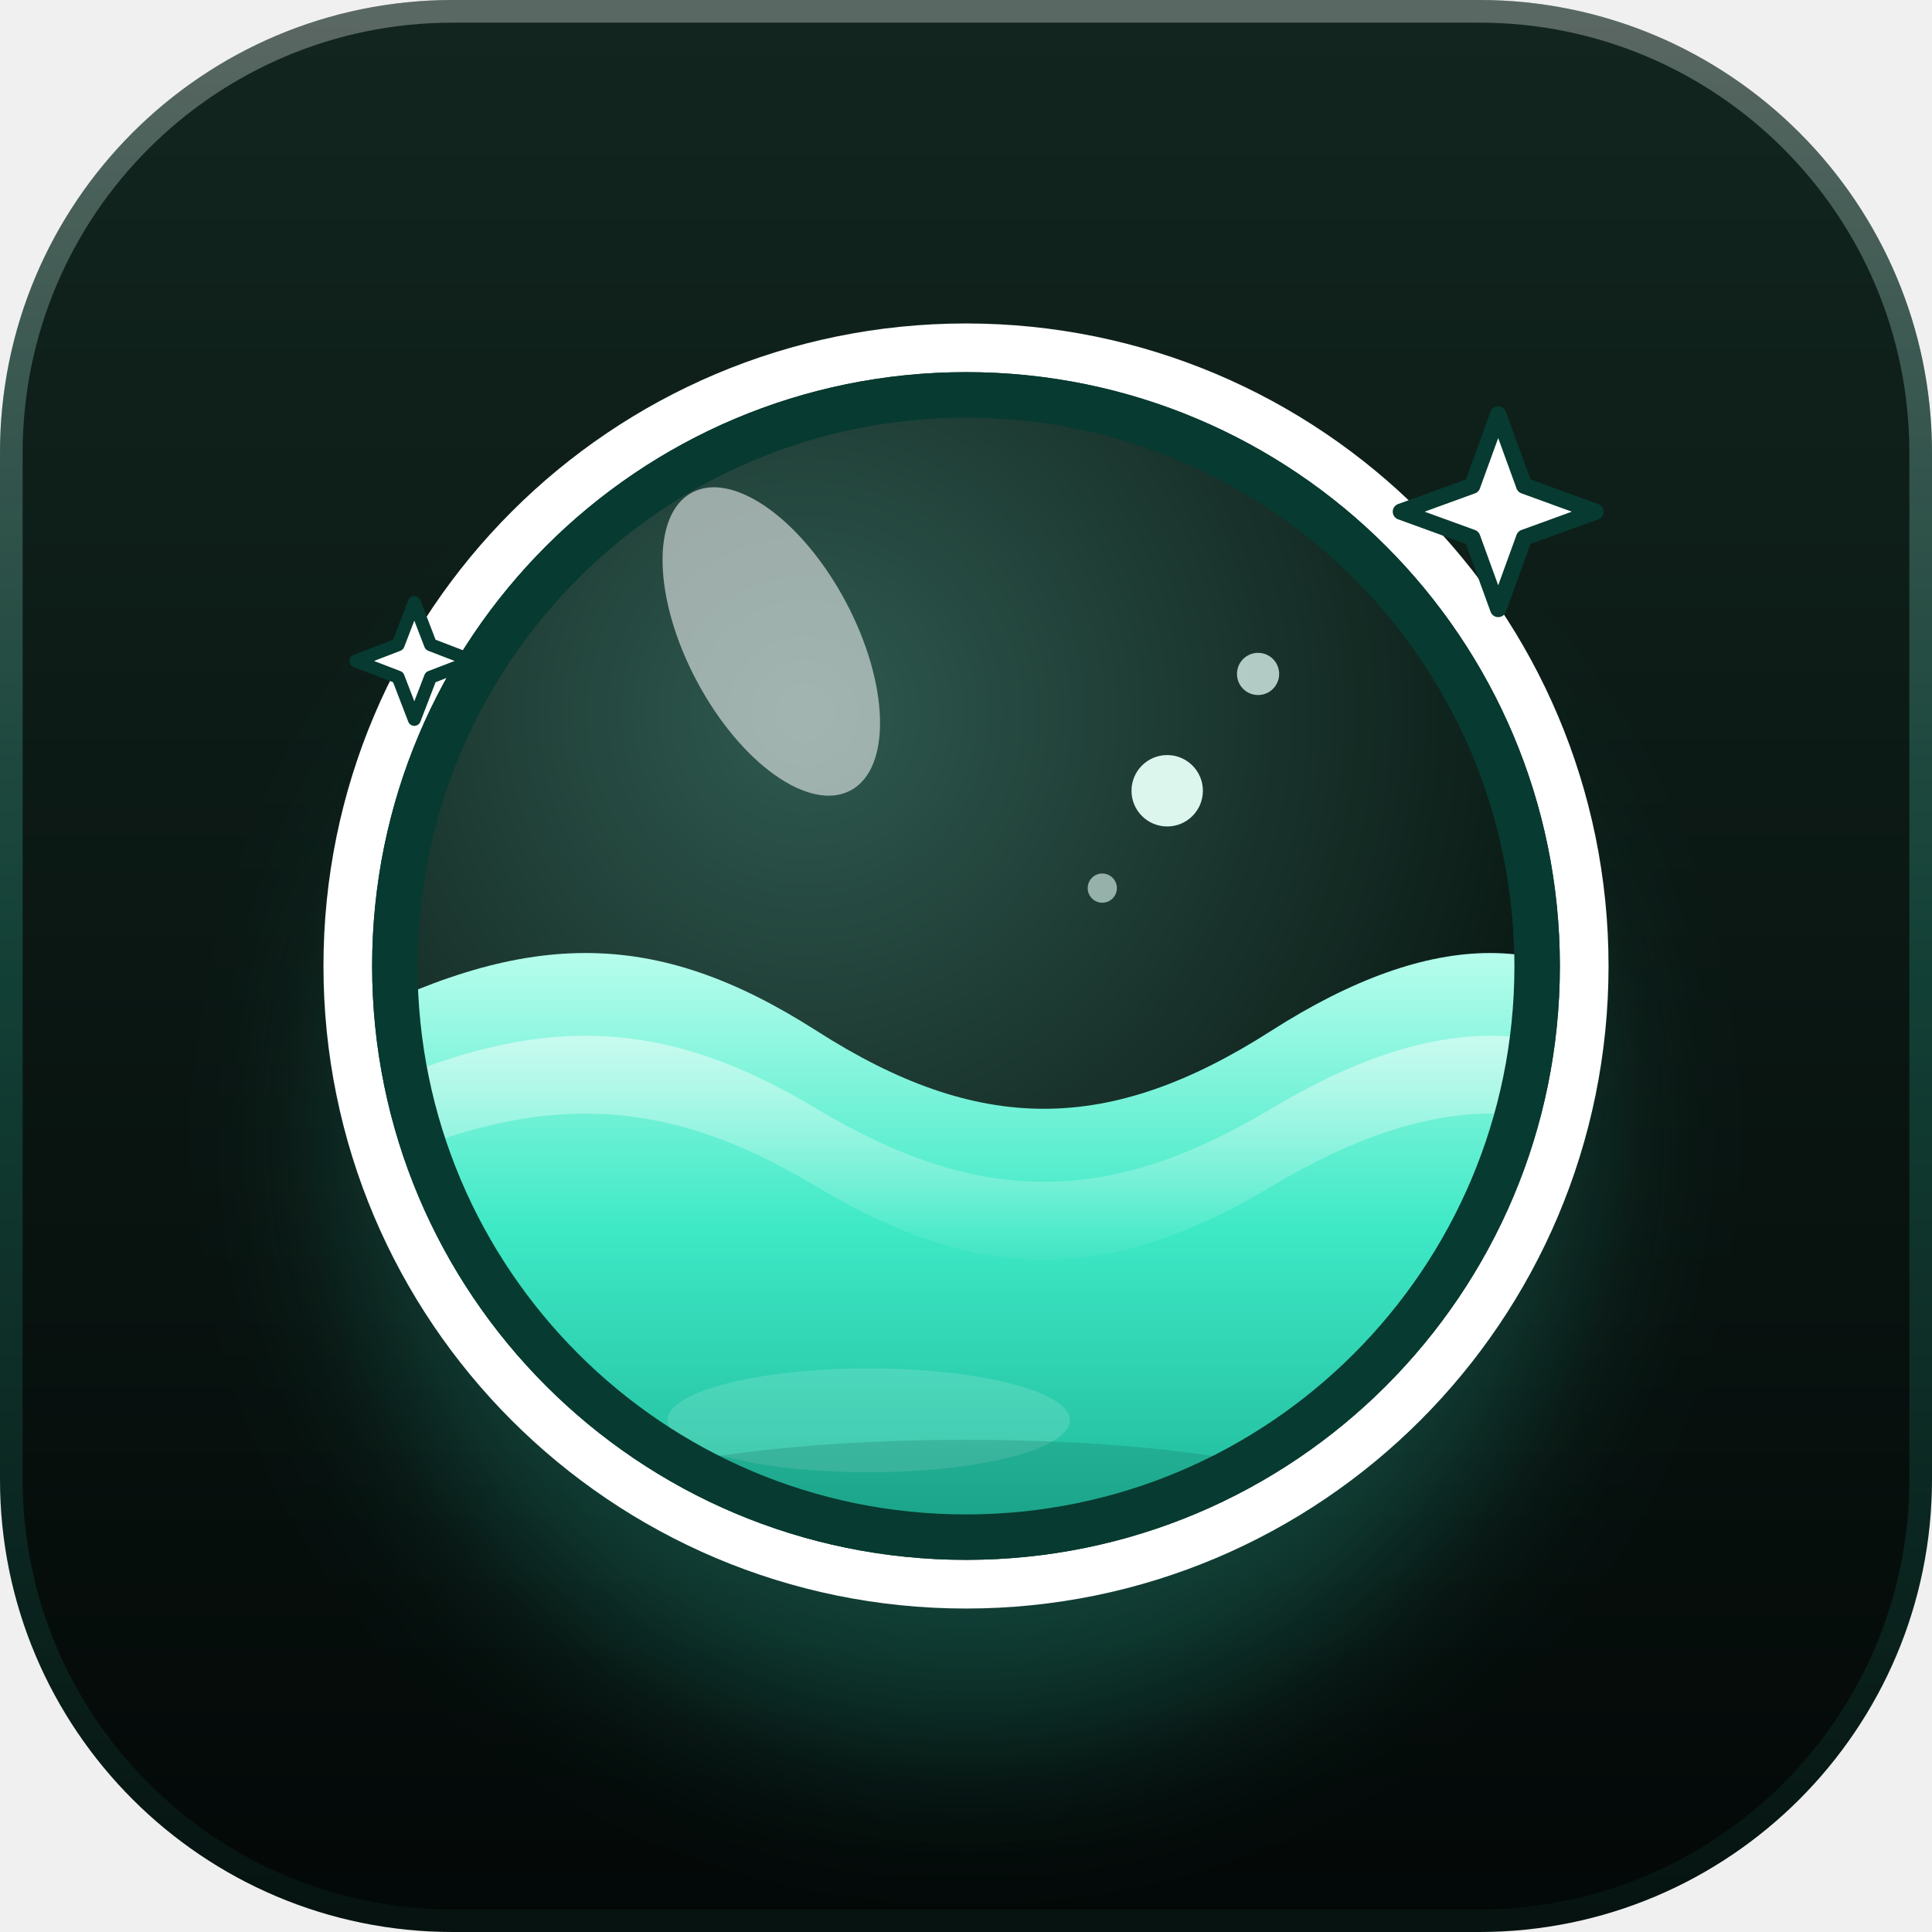
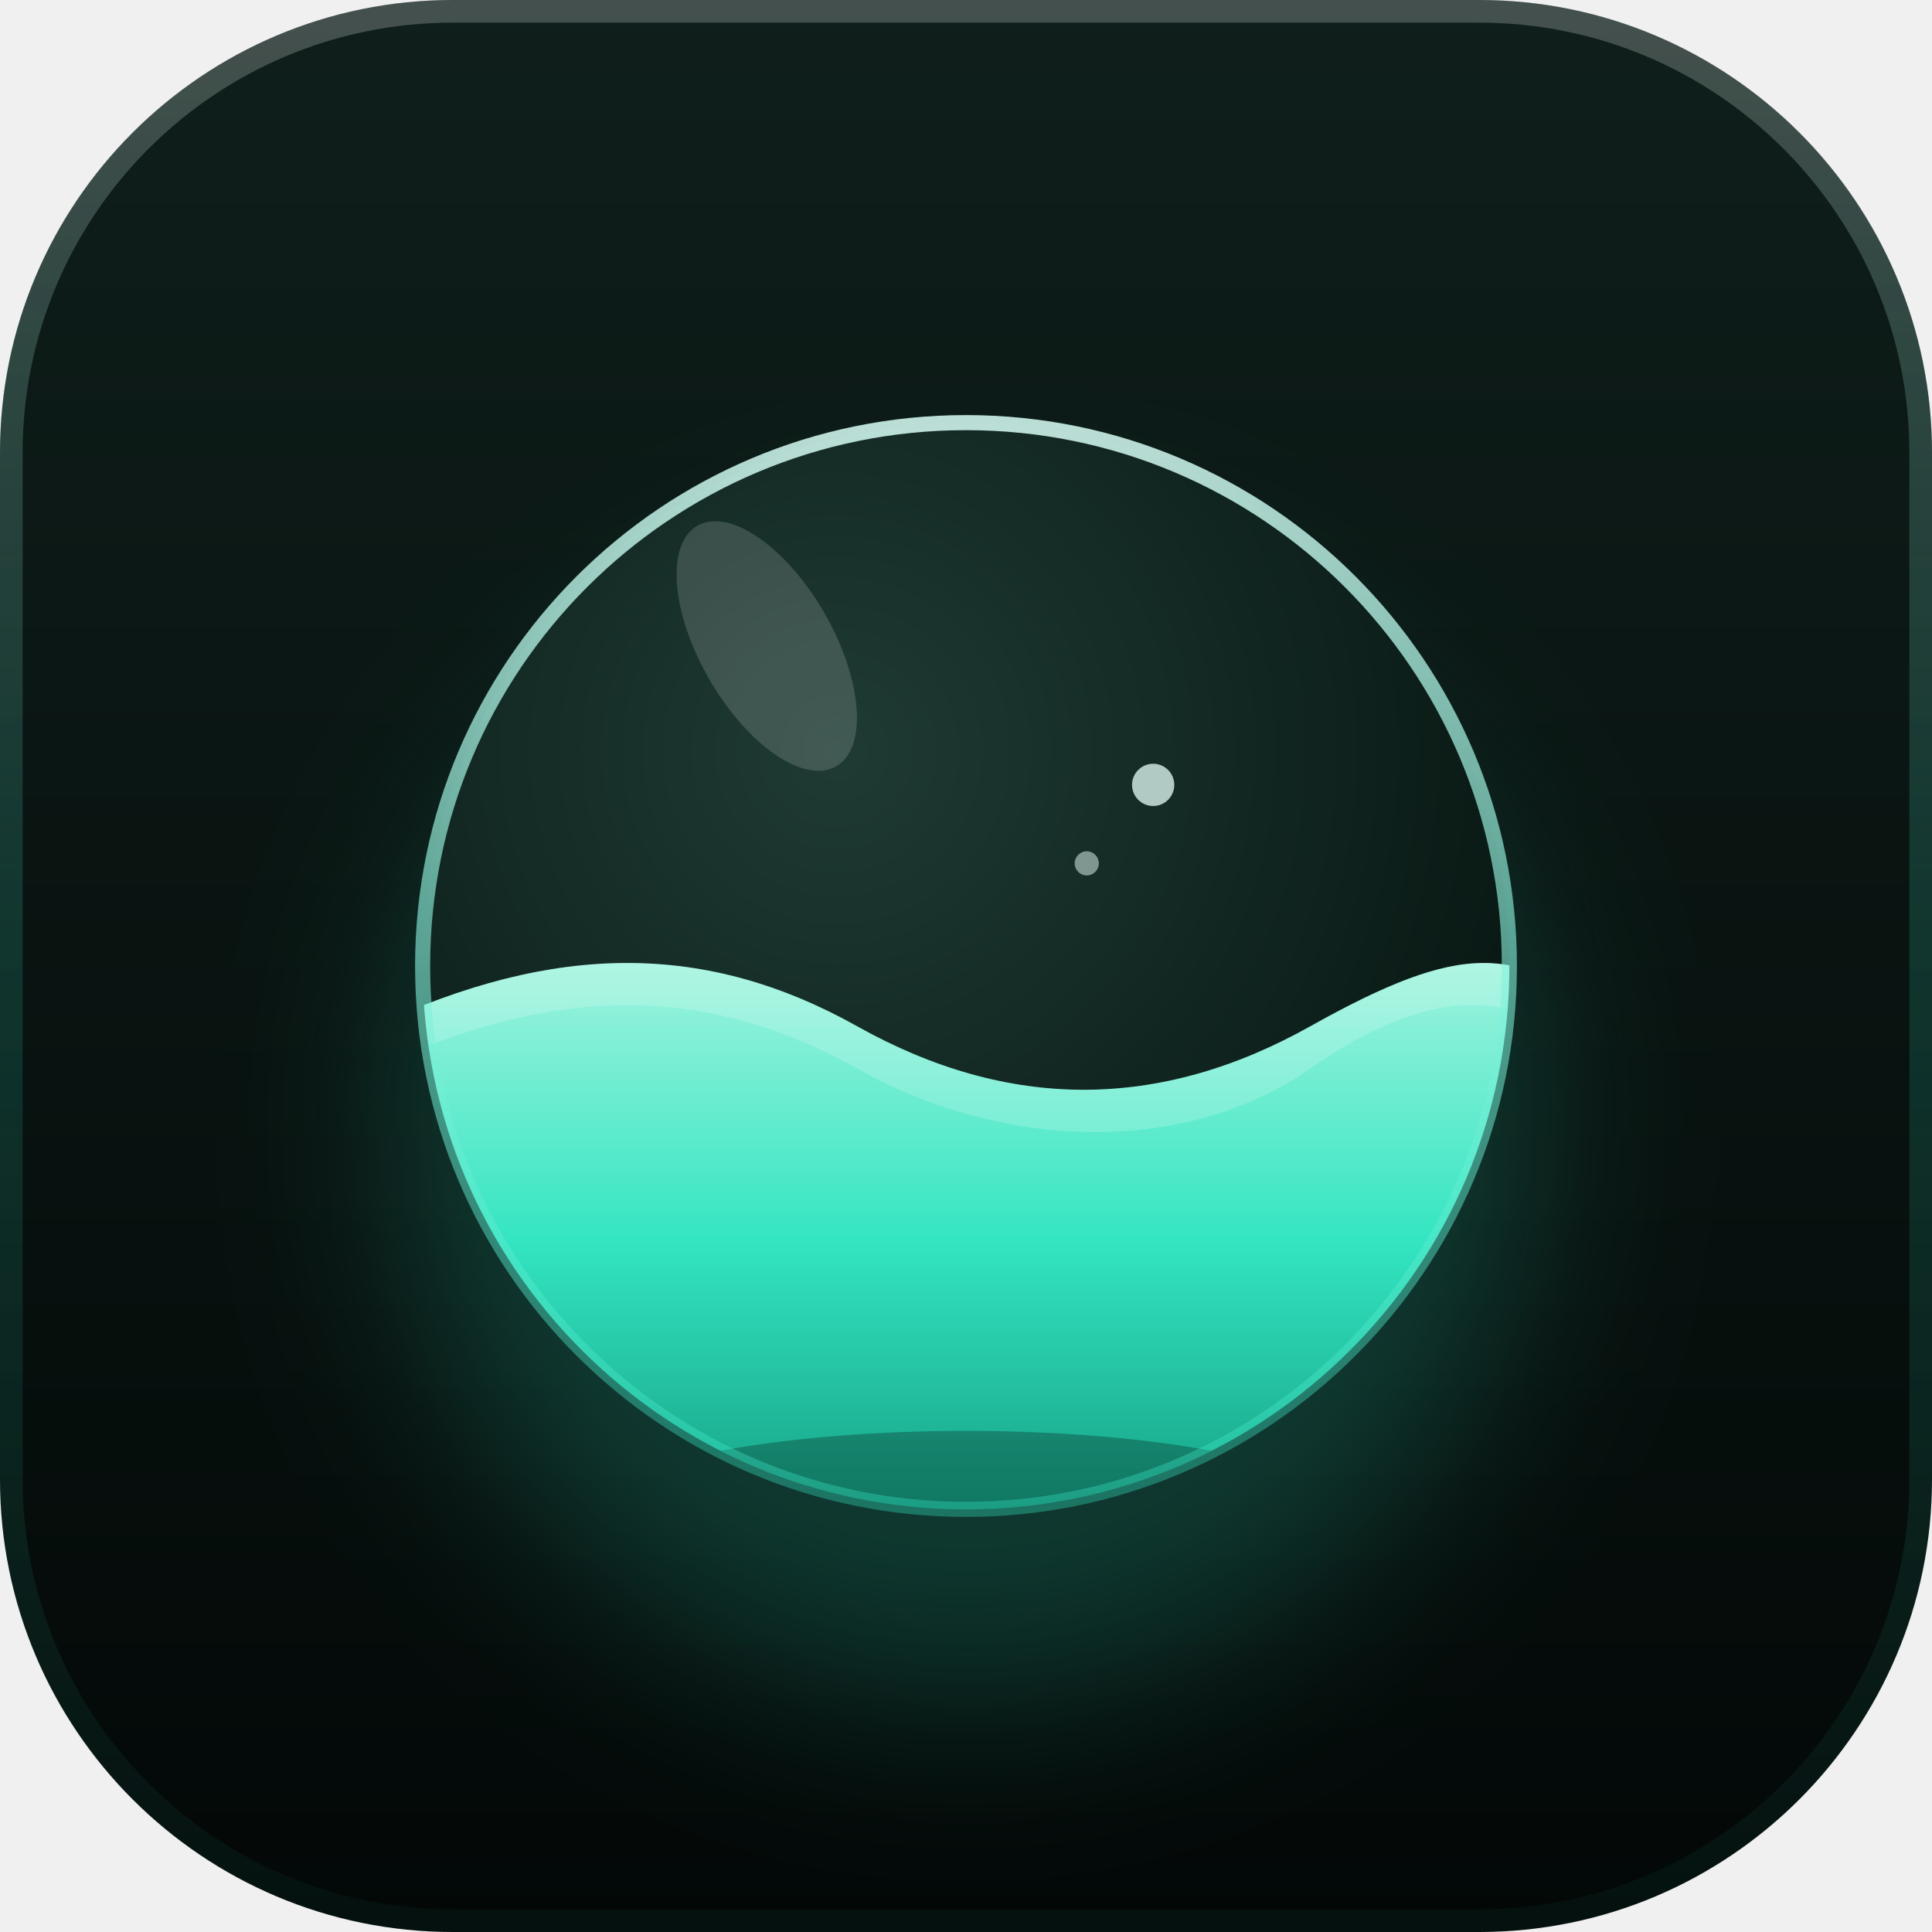
<svg xmlns="http://www.w3.org/2000/svg" viewBox="0 0 512 512" width="80" height="80">
  <defs>
    <linearGradient id="tbg" x1="0" y1="0" x2="0" y2="1">
-       <stop offset="0" stop-color="#12261f" />
+       <stop offset="0" stop-color="#0f1f1b" />
      <stop offset="1" stop-color="#030807" />
    </linearGradient>
    <linearGradient id="trim" x1="0" y1="0" x2="0" y2="1">
-       <stop offset="0" stop-color="#fff" stop-opacity=".3" />
-       <stop offset=".5" stop-color="#33e5c2" stop-opacity=".2" />
-       <stop offset="1" stop-color="#33e5c2" stop-opacity=".05" />
+       <stop offset="0" stop-color="#fff" stop-opacity=".22" />
+       <stop offset=".5" stop-color="#33e5c2" stop-opacity=".16" />
+       <stop offset="1" stop-color="#33e5c2" stop-opacity=".04" />
    </linearGradient>
    <clipPath id="tclip">
      <rect width="512" height="512" rx="120" />
    </clipPath>
    <filter id="tsoft" x="-30%" y="-30%" width="160%" height="160%">
-       <feGaussianBlur stdDeviation="22" />
+       <feGaussianBlur stdDeviation="24" />
    </filter>
  </defs>
  <g clip-path="url(#tclip)">
    <rect width="512" height="512" fill="url(#tbg)" />
-     <circle cx="256" cy="300" r="160" fill="#33e5c2" opacity=".24" filter="url(#tsoft)" />
+     <circle cx="256" cy="300" r="150" fill="#33e5c2" opacity=".2" filter="url(#tsoft)" />
    <rect x="3" y="3" width="506" height="506" rx="117" fill="none" stroke="url(#trim)" stroke-width="6" />
  </g>
-   <g transform="translate(256 256) scale(.86) translate(-256 -262)">
+   <g transform="translate(256 256) scale(.8) translate(-256 -256)">
    <defs>
      <linearGradient id="liq" x1="0" y1="0" x2="0" y2="1">
-         <stop offset="0" stop-color="#b6fdec" />
-         <stop offset=".4" stop-color="#3ee9c6" />
-         <stop offset="1" stop-color="#12a589" />
+         <stop offset="0" stop-color="#9ef3dd" />
+         <stop offset=".45" stop-color="#33e5c2" />
+         <stop offset="1" stop-color="#0e8f75" />
      </linearGradient>
-       <radialGradient id="glass" cx="36%" cy="28%" r="72%">
-         <stop offset="0" stop-color="#2f5a50" />
-         <stop offset="1" stop-color="#07140f" />
+       <radialGradient id="glass" cx="38%" cy="30%" r="72%">
+         <stop offset="0" stop-color="#1f3b34" />
+         <stop offset="1" stop-color="#071511" />
      </radialGradient>
-       <linearGradient id="band" x1="0" y1="0" x2="0" y2="1">
-         <stop offset="0" stop-color="#fff" stop-opacity=".5" />
-         <stop offset="1" stop-color="#fff" stop-opacity=".04" />
+       <linearGradient id="rim" x1="0" y1="0" x2="0" y2="1">
+         <stop offset="0" stop-color="#d9fff6" stop-opacity=".85" />
+         <stop offset="1" stop-color="#33e5c2" stop-opacity=".35" />
      </linearGradient>
      <clipPath id="oc">
-         <circle cx="256" cy="262" r="176" />
+         <circle cx="256" cy="256" r="180" />
      </clipPath>
    </defs>
    <g id="mark">
-       <circle cx="256" cy="262" r="176" fill="none" stroke="#ffffff" stroke-width="44" />
-       <circle cx="256" cy="262" r="176" fill="url(#glass)" stroke="#073a30" stroke-width="14" />
+       <circle cx="256" cy="256" r="180" fill="url(#glass)" />
      <g clip-path="url(#oc)">
-         <path d="M60 282 C120 250 160 250 210 282 S300 314 350 282 S440 250 470 282 V470 H60 Z" fill="url(#liq)" />
-         <path d="M60 306 C120 276 160 276 210 306 S300 336 350 306 S440 276 470 306 V330 C440 300 400 300 350 330 S260 360 210 330 S120 300 60 330 Z" fill="url(#band)" />
-         <ellipse cx="226" cy="402" rx="62" ry="16" fill="#fff" opacity=".14" />
-         <ellipse cx="256" cy="430" rx="120" ry="22" fill="#073a30" opacity=".16" />
+         <path d="M60 276 C120 248 170 248 220 276 S320 304 370 276 S440 248 470 276 V460 H60 Z" fill="url(#liq)" />
+         <path d="M60 276 C120 248 170 248 220 276 S320 304 370 276 S440 248 470 276 V290 C440 262 410 262 370 290 S270 318 220 290 S120 262 60 290 Z" fill="#fff" opacity=".18" />
+         <ellipse cx="256" cy="440" rx="130" ry="30" fill="#052a22" opacity=".35" />
      </g>
-       <circle cx="256" cy="262" r="176" fill="none" stroke="#073a30" stroke-width="14" />
-       <ellipse cx="196" cy="162" rx="26" ry="52" fill="#fff" opacity=".55" transform="rotate(-28 196 162)" />
-       <circle cx="318" cy="208" r="11" fill="#e6fff8" opacity=".95" />
-       <circle cx="346" cy="172" r="6.5" fill="#e6fff8" opacity=".75" />
-       <circle cx="298" cy="238" r="4.5" fill="#e6fff8" opacity=".6" />
-       <path d="M420 92 l8 22 22 8 -22 8 -8 22 -8 -22 -22 -8 22 -8 z" fill="#fff" stroke="#073a30" stroke-width="5" stroke-linejoin="round" />
-       <path d="M86 150 l5 13 13 5 -13 5 -5 13 -5 -13 -13 -5 13 -5 z" fill="#fff" stroke="#073a30" stroke-width="4" stroke-linejoin="round" />
+       <circle cx="256" cy="256" r="180" fill="none" stroke="url(#rim)" stroke-width="5" />
+       <ellipse cx="190" cy="150" rx="22" ry="46" fill="#fff" opacity=".16" transform="rotate(-30 190 150)" />
+       <circle cx="318" cy="196" r="7" fill="#e6fff8" opacity=".75" />
+       <circle cx="296" cy="222" r="4" fill="#e6fff8" opacity=".5" />
    </g>
  </g>
</svg>
